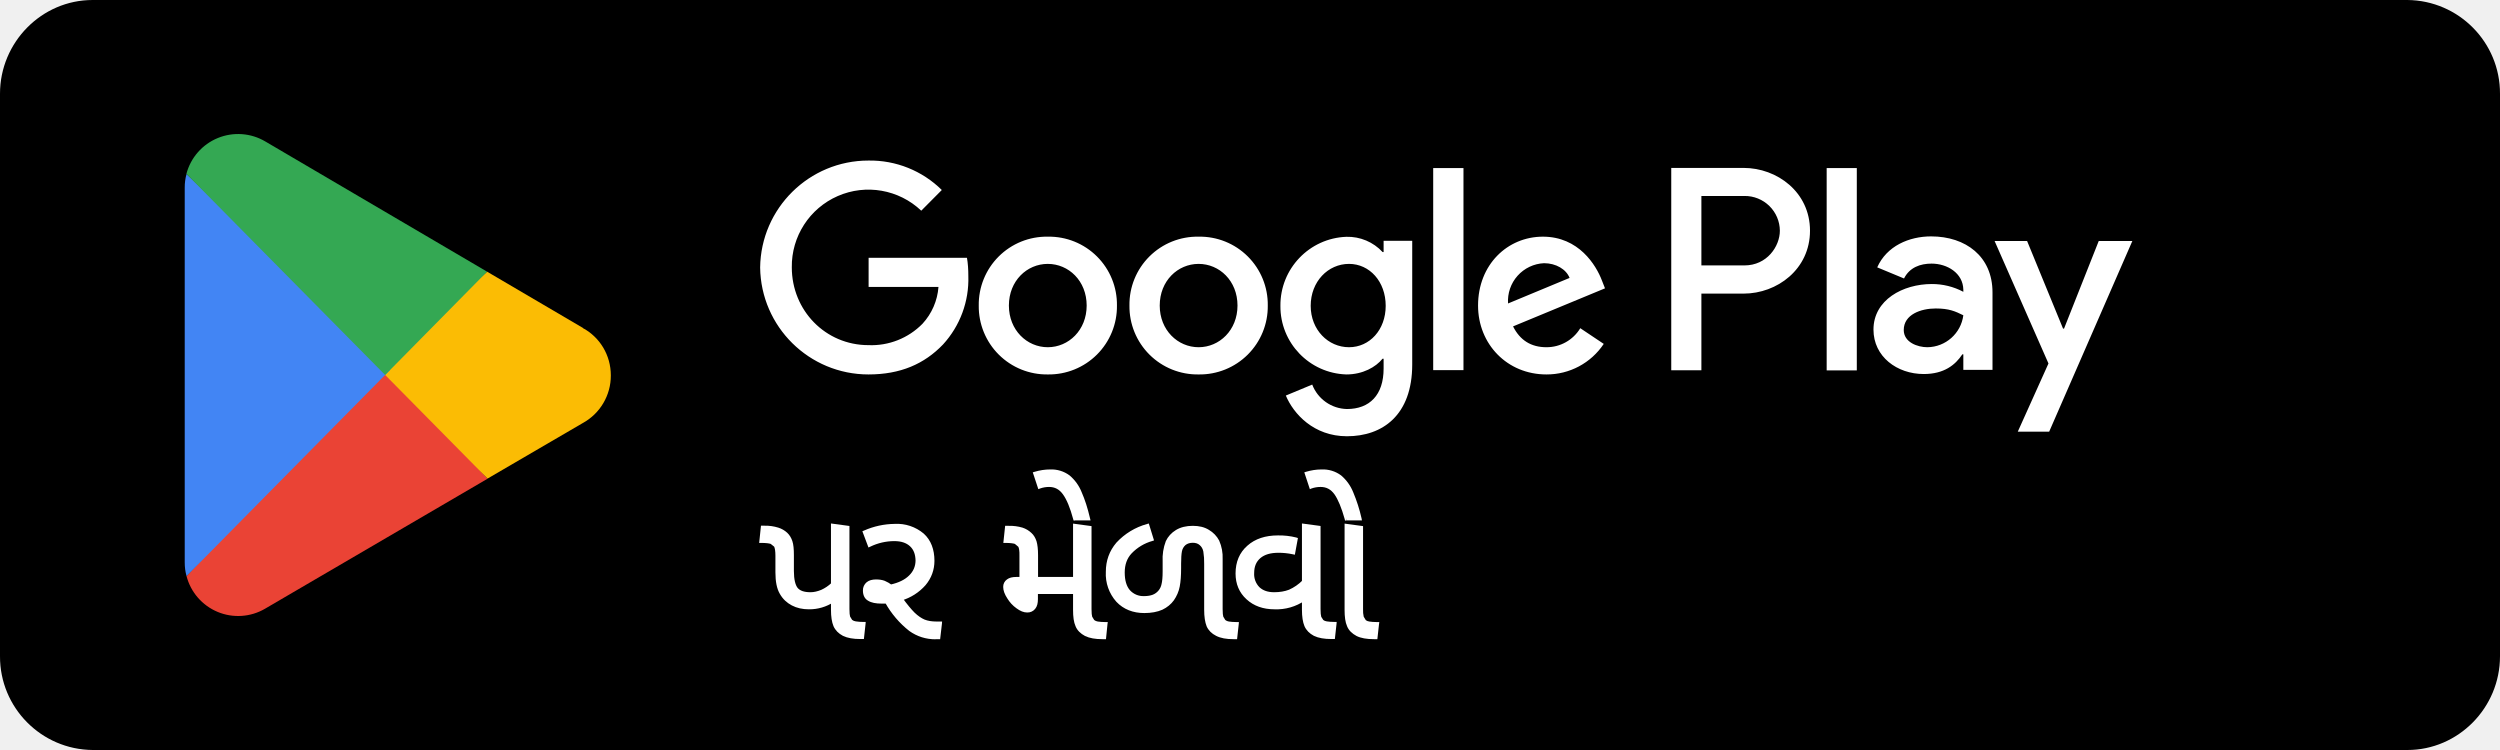
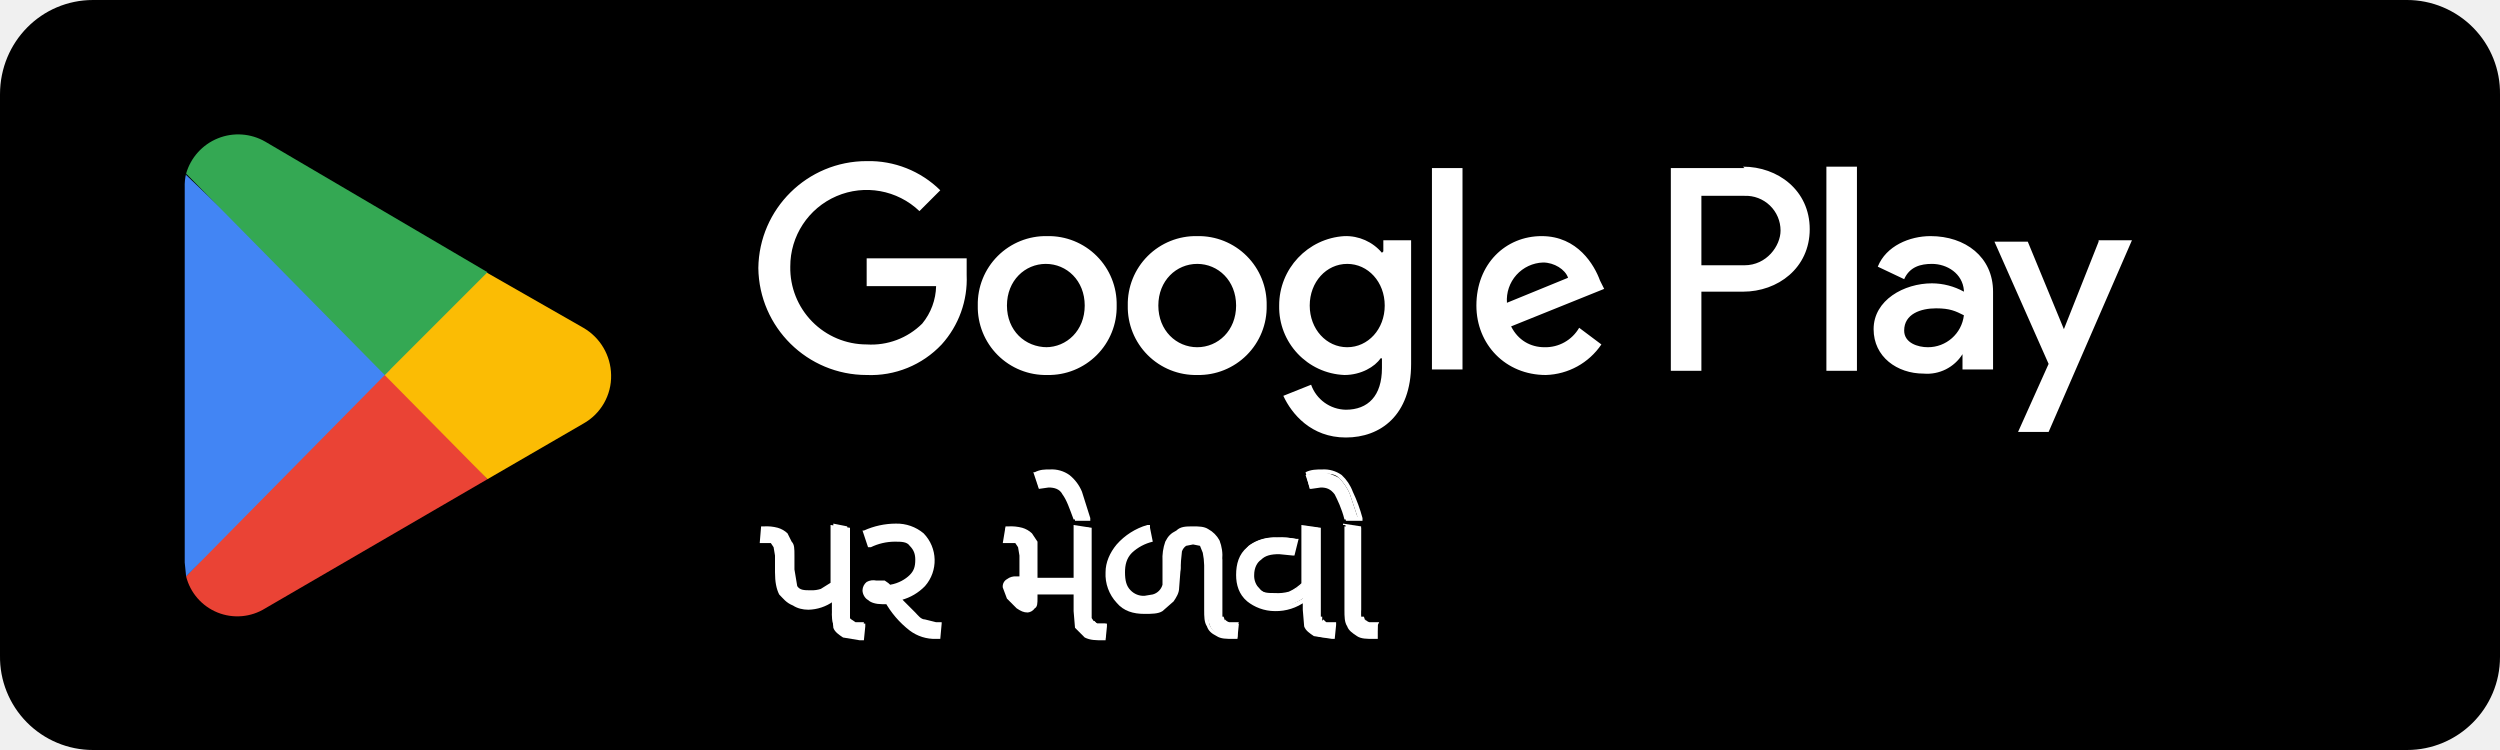
<svg xmlns="http://www.w3.org/2000/svg" width="180" height="54" fill="none">
-   <path d="M173.33 54H6.67A6.73 6.73 0 0 1 0 47.25V6.75C0 3.04 3 0 6.67 0h166.66A6.73 6.73 0 0 1 180 6.75v40.5c0 3.71-3 6.75-6.67 6.75Z" fill="#000" />
-   <path d="m27.63 26.22-14.2 15.26a3.84 3.84 0 0 0 5.65 2.35l.05-.03 15.97-9.33-7.48-8.25Z" fill="#EA4335" />
-   <path d="m41.98 23.63-.01-.02-6.9-4.05-7.77 7 7.8 7.9 6.86-4a3.89 3.89 0 0 0 2.02-3.43c0-1.47-.8-2.75-2-3.4Z" fill="#FBBC04" />
-   <path d="M13.43 12.52a3.7 3.7 0 0 0-.13 1v26.96c0 .35.04.68.13 1L28.1 26.62l-14.68-14.1Z" fill="#4285F4" />
-   <path d="m27.73 27 7.34-7.44-15.96-9.37a3.85 3.85 0 0 0-5.69 2.33L27.73 27Z" fill="#34A853" />
-   <path d="M131.52 26.67h2.17V12.1h-2.17v14.57Zm19.59-9.32-2.5 6.31h-.07l-2.59-6.31h-2.34l3.88 8.82-2.21 4.91h2.26l5.99-13.73h-2.42ZM138.77 25c-.7 0-1.7-.35-1.7-1.24 0-1.12 1.24-1.55 2.3-1.55.96 0 1.4.2 1.99.49a2.64 2.64 0 0 1-2.59 2.3Zm.27-7.98c-1.58 0-3.2.69-3.88 2.23l1.93.8c.4-.8 1.18-1.07 1.98-1.07 1.13 0 2.27.68 2.29 1.88v.15a4.8 4.8 0 0 0-2.27-.56c-2.08 0-4.2 1.14-4.2 3.28 0 1.95 1.7 3.2 3.62 3.2 1.46 0 2.27-.65 2.78-1.42h.07v1.12h2.1v-5.58c0-2.59-1.93-4.03-4.42-4.03Zm-13.44 2.09h-3.1v-5h3.1a2.52 2.52 0 0 1 2.55 2.5c0 1.13-.93 2.5-2.55 2.5Zm-.06-7.02h-5.21v14.57h2.17v-5.52h3.04c2.41 0 4.78-1.75 4.78-4.53 0-2.78-2.37-4.52-4.78-4.52ZM97.13 25c-1.5 0-2.76-1.25-2.76-2.98 0-1.75 1.25-3.02 2.76-3.02 1.48 0 2.64 1.27 2.64 3.02 0 1.73-1.16 2.98-2.64 2.98Zm2.5-6.85h-.08a3.43 3.43 0 0 0-2.61-1.1 4.93 4.93 0 0 0-4.75 4.97 4.9 4.9 0 0 0 4.75 4.94c1.18 0 2.12-.53 2.6-1.13h.08v.71c0 1.9-1.01 2.91-2.64 2.91a2.74 2.74 0 0 1-2.5-1.76l-1.9.79c.55 1.31 2 2.93 4.4 2.93 2.55 0 4.7-1.5 4.7-5.17v-8.9h-2.06v.81Zm3.56 8.5h2.18V12.1h-2.18v14.57Zm5.39-4.8a2.72 2.72 0 0 1 2.59-2.9c.86 0 1.6.44 1.84 1.06l-4.43 1.84Zm6.76-1.65c-.42-1.11-1.67-3.16-4.25-3.16-2.55 0-4.67 2.01-4.67 4.96 0 2.78 2.1 4.96 4.92 4.96a4.93 4.93 0 0 0 4.13-2.2l-1.69-1.13a2.83 2.83 0 0 1-2.44 1.37c-1.1 0-1.9-.5-2.4-1.5l6.62-2.74-.22-.56Zm-52.8-1.64v2.1h5.03a4.39 4.39 0 0 1-1.15 2.65 5.15 5.15 0 0 1-3.89 1.54c-3.1 0-5.52-2.5-5.52-5.6a5.52 5.52 0 0 1 9.32-4.08l1.48-1.49a7.34 7.34 0 0 0-5.28-2.12 7.8 7.8 0 0 0-7.8 7.7 7.8 7.8 0 0 0 7.8 7.7c2.3 0 4.02-.75 5.37-2.16a6.95 6.95 0 0 0 1.82-4.92c0-.49-.03-.94-.1-1.32h-7.09ZM75.44 25c-1.5 0-2.8-1.23-2.8-3 0-1.78 1.3-3 2.8-3 1.5 0 2.8 1.22 2.8 3 0 1.77-1.3 3-2.8 3Zm0-7.96A4.89 4.89 0 0 0 70.47 22a4.9 4.9 0 0 0 4.98 4.96A4.9 4.9 0 0 0 80.42 22a4.89 4.89 0 0 0-4.97-4.96ZM86.3 25c-1.5 0-2.8-1.23-2.8-3 0-1.78 1.3-3 2.8-3 1.5 0 2.8 1.22 2.8 3 0 1.77-1.3 3-2.8 3Zm0-7.96A4.89 4.89 0 0 0 81.32 22a4.9 4.9 0 0 0 4.98 4.96A4.9 4.9 0 0 0 91.28 22a4.89 4.89 0 0 0-4.98-4.96Zm-26.34 26.2c-.51.34-1.09.5-1.72.5a2.5 2.5 0 0 1-1.17-.26 2 2 0 0 1-.8-.77 3 3 0 0 1-.31-1.49v-1.2c0-.34-.04-.58-.1-.7a.55.55 0 0 0-.33-.28 2.49 2.49 0 0 0-.72-.07l.1-.97h.14c.38 0 .7.04.95.13.25.08.44.2.6.34.14.14.25.32.32.54.07.22.1.54.1.97v1.14c0 .63.1 1.07.31 1.3.2.24.54.36 1.03.36.27 0 .54-.06.82-.18.28-.12.54-.3.78-.52v-4.23l1.07.15v5.86c0 .28.02.48.06.6l.17.28c.08.07.19.11.33.14.14.03.34.04.6.04l-.11.97h-.14c-.5 0-.89-.08-1.19-.23-.3-.15-.5-.35-.62-.62a2.98 2.98 0 0 1-.17-1.13v-.67Z" fill="#fff" />
-   <path d="m59.96 43.24-.07-.11c-.5.32-1.04.48-1.65.48-.42 0-.8-.08-1.1-.25-.32-.16-.57-.4-.76-.72a2.86 2.86 0 0 1-.29-1.42v-1.2c0-.35-.03-.6-.12-.77a.69.69 0 0 0-.4-.33 2.57 2.57 0 0 0-.76-.08v.13l.13.01.1-.85c.39 0 .69.04.92.12.23.08.4.19.54.31.13.13.23.3.3.5l.12-.05-.13.04c.07.2.1.51.1.93v1.14c0 .65.1 1.1.34 1.39.24.28.62.4 1.13.4a2.54 2.54 0 0 0 1.69-.73l.05-.04V38l.8.1v5.75c0 .29.01.5.06.64v.02l.19.29v.02l.02.01c.1.09.24.14.4.17.15.03.36.04.61.04v-.13l-.13-.01-.1.84c-.49 0-.87-.07-1.14-.2a1.1 1.1 0 0 1-.55-.56c-.1-.24-.16-.6-.16-1.08v-.92l-.2.14.06.11h-.13v.67c0 .5.06.89.18 1.18.13.3.36.53.68.7.33.16.74.23 1.25.23h.26l.12-1.09.01-.14h-.15a3.6 3.6 0 0 1-.56-.04.55.55 0 0 1-.27-.11l-.1.1.12-.07-.17-.28-.11.07.12-.04c-.03-.1-.05-.28-.05-.56v-5.98l-1.33-.18v4.38h.13l-.09-.1c-.23.22-.48.38-.74.5-.27.11-.53.17-.77.17-.47 0-.76-.11-.93-.31-.16-.2-.27-.6-.27-1.22v-1.14c0-.44-.03-.77-.11-1.01s-.2-.44-.37-.6a1.68 1.68 0 0 0-.64-.37 3.1 3.1 0 0 0-1-.14h-.25l-.13 1.24h.15c.33 0 .56.03.68.07l.25.2c.05.1.09.32.09.65v1.2c0 .66.1 1.18.32 1.55.21.37.5.64.86.83.36.19.77.28 1.23.28a3.2 3.2 0 0 0 1.8-.53l-.08-.11Zm7.4 2.65c-.66 0-1.27-.2-1.82-.57a6.7 6.7 0 0 1-1.7-2l-.35.01c-.41 0-.72-.06-.92-.19-.2-.12-.3-.33-.3-.62 0-.2.07-.37.22-.49a.89.89 0 0 1 .58-.18c.22 0 .41.03.58.1.17.06.33.16.5.27.6-.13 1.06-.36 1.4-.68.33-.33.5-.72.5-1.17 0-.5-.15-.87-.44-1.14-.3-.27-.7-.4-1.22-.4a4.12 4.12 0 0 0-1.79.41l-.34-.92a5.47 5.47 0 0 1 2.16-.47c.85 0 1.52.23 2 .67.48.44.72 1.06.72 1.86 0 .63-.2 1.18-.6 1.66-.41.48-.97.84-1.68 1.07.34.49.64.85.9 1.1.26.25.51.42.76.52.25.1.55.16.9.16h.26l-.11 1h-.21Z" fill="#fff" />
-   <path d="M67.36 45.89v-.14c-.64 0-1.21-.17-1.74-.54a6.54 6.54 0 0 1-1.66-1.96l-.04-.07h-.08l-.35.02c-.4 0-.68-.07-.85-.17-.16-.1-.24-.25-.24-.5 0-.18.05-.3.17-.4.12-.1.28-.15.5-.15.2 0 .38.03.53.09.16.06.31.15.46.26l.05.04.06-.02a2.99 2.99 0 0 0 1.47-.72c.36-.34.54-.77.54-1.26 0-.52-.16-.94-.48-1.24-.32-.3-.77-.43-1.3-.43a4.19 4.19 0 0 0-1.86.42l.06.12.13-.04-.34-.92-.13.04.05.13a5.28 5.28 0 0 1 2.1-.46c.84 0 1.47.21 1.92.63.45.41.68.99.68 1.76 0 .6-.19 1.12-.58 1.58-.38.46-.92.8-1.61 1.03l-.17.05.1.15c.35.49.65.86.92 1.11.27.26.53.45.8.56.27.1.59.16.95.16h.11l-.08.73h-.1v.27h.34l.13-1.12.01-.15h-.41c-.34 0-.62-.05-.85-.14-.23-.1-.47-.26-.72-.5-.24-.24-.54-.6-.88-1.07l-.11.07.04.13a3.72 3.72 0 0 0 1.74-1.11c.42-.5.64-1.1.64-1.75 0-.82-.25-1.49-.77-1.96a2.99 2.99 0 0 0-2.1-.7 5.6 5.6 0 0 0-2.2.48l-.12.05.44 1.17.13-.06a3.97 3.97 0 0 1 1.73-.4c.5 0 .87.13 1.13.37.26.24.39.57.4 1.04-.01.42-.16.77-.47 1.07-.3.3-.75.52-1.34.65l.03.13.08-.1a2.44 2.44 0 0 0-.52-.3c-.18-.07-.4-.1-.63-.1-.26 0-.5.06-.67.2a.75.75 0 0 0-.27.6c0 .32.12.59.37.73.24.15.56.21.99.21h.36v-.14l-.12.07a6.8 6.8 0 0 0 1.74 2.04c.56.4 1.2.6 1.89.6v-.14Zm10.04-3.26h-2.8v.51c0 .26-.05.47-.17.61a.57.57 0 0 1-.47.22c-.2 0-.44-.09-.7-.28a2.47 2.47 0 0 1-.64-.7 1.44 1.44 0 0 1-.25-.73.5.5 0 0 1 .2-.44c.14-.1.35-.15.61-.15h.36v-1.65c0-.35-.04-.58-.1-.71a.55.55 0 0 0-.33-.27 2.48 2.48 0 0 0-.72-.08l.1-.97h.14c.38 0 .7.04.95.13.24.08.44.2.59.34.15.14.26.33.33.54.07.22.1.55.1.97v1.7h2.8v-3.82l1.06.15v5.86c0 .28.02.48.05.6l.18.28c.08.07.19.11.33.14.14.03.34.04.6.04l-.11.97h-.14c-.5 0-.9-.08-1.19-.23-.3-.15-.5-.35-.62-.62a2.98 2.98 0 0 1-.17-1.13v-1.28Z" fill="#fff" />
-   <path d="M77.4 42.63v-.13h-2.93v.64c0 .24-.05.41-.14.53-.1.12-.2.17-.37.17-.17 0-.37-.08-.62-.26-.24-.17-.44-.4-.6-.66a1.32 1.32 0 0 1-.24-.66c0-.16.05-.25.15-.33a.9.9 0 0 1 .53-.13h.5v-1.78a1.9 1.9 0 0 0-.13-.78.7.7 0 0 0-.4-.33 2.57 2.57 0 0 0-.76-.08v.13l.13.02.09-.85h.02c.37 0 .68.04.9.11a1.24 1.24 0 0 1 .85.81l.12-.05-.13.04c.07.2.1.51.1.93v1.83h3.06V38l.8.11v5.75c0 .29.01.5.06.64v.02l.18.29.01.02.02.01c.1.09.24.14.4.17.15.03.36.04.61.04v-.13l-.13-.01-.1.84c-.49 0-.87-.07-1.14-.2a1.1 1.1 0 0 1-.56-.56c-.1-.24-.15-.6-.15-1.08V42.5h-.14v.13h-.13v1.28c0 .5.05.89.18 1.18.12.3.36.53.68.7.33.16.74.23 1.25.23h.26l.11-1.09.02-.14h-.15c-.24 0-.44-.02-.57-.04a.55.55 0 0 1-.26-.11l-.1.1.12-.07-.17-.28-.12.07.13-.04c-.03-.1-.05-.28-.05-.56v-5.98l-1.33-.18v3.84h-2.52v-1.57c0-.43-.04-.76-.11-1-.08-.24-.2-.45-.37-.6a1.7 1.7 0 0 0-.64-.38 3.2 3.2 0 0 0-1-.13h-.25l-.13 1.23h.15c.33 0 .56.03.68.07l.25.21c.05.09.09.31.08.65v1.52h-.22c-.28 0-.51.05-.68.18a.64.64 0 0 0-.27.54c0 .25.1.52.28.8.18.3.4.54.68.74.27.2.52.3.77.3a.7.7 0 0 0 .57-.26c.15-.18.2-.42.2-.7v-.37h2.66v-.14Zm0-5.29a5.88 5.88 0 0 0-.76-1.83 1.3 1.3 0 0 0-1.11-.59c-.24 0-.47.05-.69.13l-.31-.95c.35-.11.71-.16 1.07-.16.55 0 1 .13 1.33.39.33.26.6.65.83 1.16.22.51.42 1.13.59 1.85h-.95Z" fill="#fff" />
-   <path d="m77.4 37.34.13-.03a6 6 0 0 0-.78-1.88c-.3-.42-.72-.64-1.22-.64-.26 0-.5.05-.74.13l.05.13.13-.04-.32-.95-.12.04.04.13c.34-.1.68-.16 1.03-.16.53 0 .94.12 1.24.36.31.25.58.62.8 1.12.22.5.41 1.1.58 1.82l.13-.03v-.13h-.95v.26h1.12l-.04-.16c-.17-.73-.37-1.35-.6-1.87a3.05 3.05 0 0 0-.87-1.21 2.2 2.2 0 0 0-1.4-.43c-.38 0-.75.06-1.12.17l-.13.04.4 1.21.13-.05c.2-.07.41-.11.64-.11.42 0 .74.17 1 .53.27.37.52.97.74 1.79l.03.1h.1v-.14Zm9.43 3.26c0-.39-.02-.69-.06-.91a.91.91 0 0 0-.3-.55.88.88 0 0 0-.6-.2.89.89 0 0 0-.6.2.93.93 0 0 0-.3.52c-.04.22-.06.53-.06.93v.3c0 .53-.04.96-.1 1.32-.07.35-.2.66-.4.93-.19.27-.45.48-.78.64-.34.15-.75.23-1.24.23a2.5 2.5 0 0 1-1.91-.77 2.87 2.87 0 0 1-.73-2.07c0-.77.24-1.44.72-2.01.48-.57 1.2-1 2.15-1.3l.3.97a3.5 3.5 0 0 0-1.54.92c-.36.39-.54.88-.54 1.47 0 .6.14 1.04.41 1.36.27.31.65.47 1.13.47.27 0 .5-.04.67-.11a1.17 1.17 0 0 0 .7-.85c.06-.21.09-.53.09-.95v-.7c0-.63.07-1.1.22-1.41.14-.31.37-.56.68-.75.3-.19.68-.28 1.14-.28.43 0 .8.09 1.1.27.3.17.53.41.68.71.16.3.24.73.24 1.28v3.6c0 .28.02.48.06.6l.17.28c.08.07.19.11.33.14.14.03.34.04.6.04l-.11.97h-.14c-.5 0-.89-.08-1.19-.23-.3-.15-.5-.35-.62-.62a2.99 2.99 0 0 1-.17-1.13V40.6Z" fill="#fff" />
-   <path d="M86.83 40.6h.14c0-.4-.03-.7-.07-.94a1.05 1.05 0 0 0-.35-.62 1.02 1.02 0 0 0-.67-.23c-.27 0-.5.07-.69.23-.18.16-.3.36-.35.6a5.6 5.6 0 0 0-.07.95v.3c0 .52-.03.95-.1 1.3a1.92 1.92 0 0 1-1.1 1.47c-.31.14-.7.21-1.18.21-.76 0-1.35-.24-1.81-.72a2.75 2.75 0 0 1-.7-1.98c0-.74.23-1.38.7-1.92a4.44 4.44 0 0 1 2.08-1.27l-.04-.13-.13.04.31.98.13-.04-.04-.13c-.7.22-1.24.54-1.61.96-.38.41-.57.94-.57 1.56 0 .61.14 1.1.44 1.45.3.34.72.52 1.23.51.28 0 .52-.04.73-.12a1.3 1.3 0 0 0 .78-.94c.06-.23.08-.55.08-.98v-.7c0-.62.08-1.08.2-1.36.14-.28.35-.5.64-.69a2 2 0 0 1 1.07-.26c.41 0 .75.09 1.03.25.28.17.49.39.64.67.14.27.22.67.22 1.2v3.61c0 .29.01.5.06.64v.02l.19.29v.02l.02.01c.1.09.24.14.4.17.15.03.36.04.61.04v-.13l-.13-.01-.09.84h-.02c-.48 0-.86-.07-1.13-.2a1.1 1.1 0 0 1-.55-.56c-.1-.24-.16-.6-.16-1.08V40.6h-.27v3.3c0 .5.06.9.18 1.2.13.29.36.52.68.68.33.17.74.24 1.25.24h.26l.12-1.09.01-.14h-.15c-.24 0-.44-.02-.57-.04a.55.55 0 0 1-.26-.11l-.1.1.12-.07-.17-.28-.11.07.12-.04c-.03-.1-.05-.28-.05-.56v-3.6a3 3 0 0 0-.25-1.34 1.93 1.93 0 0 0-.74-.77c-.32-.2-.71-.29-1.16-.29-.47 0-.88.1-1.21.3-.33.2-.58.48-.73.8a3.6 3.6 0 0 0-.23 1.48v.7c0 .42-.03.73-.08.92a1.03 1.03 0 0 1-.63.76c-.16.06-.36.1-.62.1a1.3 1.3 0 0 1-1.03-.43c-.24-.28-.37-.7-.37-1.27 0-.56.16-1.02.5-1.38a3.3 3.3 0 0 1 1.49-.89l.12-.04-.34-1.1-.04-.12-.13.04a4.7 4.7 0 0 0-2.2 1.34c-.51.6-.76 1.3-.76 2.1a3 3 0 0 0 .76 2.16c.51.54 1.2.81 2.01.81.5 0 .94-.08 1.3-.24.34-.16.63-.4.83-.68.2-.29.35-.62.42-.99.07-.36.1-.8.1-1.33v-.31c0-.4.02-.7.06-.9l-.13-.03.13.03a.8.8 0 0 1 .26-.45c.13-.1.3-.16.52-.16.2 0 .37.05.5.17.13.11.22.26.26.46a5 5 0 0 1 .06.89h.13Zm7.05 2.54a3.49 3.49 0 0 1-2.12.6c-.78 0-1.42-.22-1.92-.68a2.29 2.29 0 0 1-.75-1.77c0-.8.27-1.42.8-1.9a3.1 3.1 0 0 1 2.12-.7 5.81 5.81 0 0 1 1.29.15l-.18.95a5.41 5.41 0 0 0-1.07-.12c-.6 0-1.06.14-1.39.42-.33.28-.5.68-.5 1.18 0 .48.15.85.43 1.11.28.27.67.4 1.15.4.42 0 .79-.06 1.11-.19a3.3 3.3 0 0 0 1.03-.7v-4.04l1.06.15v5.86c0 .28.02.48.06.6l.17.28c.08.07.19.11.33.14.15.03.35.04.6.04l-.1.97h-.14c-.5 0-.9-.08-1.2-.23-.3-.15-.5-.35-.61-.62a2.98 2.98 0 0 1-.17-1.13v-.77Z" fill="#fff" />
-   <path d="m93.88 43.14-.08-.12a3.35 3.35 0 0 1-2.04.6 2.6 2.6 0 0 1-1.83-.66c-.47-.43-.7-.97-.7-1.67 0-.76.25-1.35.75-1.8.5-.43 1.18-.66 2.03-.66a5.69 5.69 0 0 1 1.25.14l.04-.13-.13-.02-.18.94.13.03.03-.13a5.6 5.6 0 0 0-1.1-.12c-.61 0-1.12.14-1.48.45-.36.3-.54.75-.54 1.28 0 .5.15.92.47 1.21.3.3.73.44 1.24.44.43 0 .82-.07 1.16-.2.35-.14.7-.38 1.07-.72l.04-.04V38l.8.1v5.75c0 .29.02.5.06.64v.02l.19.29v.02l.02.01c.1.09.24.14.4.17.16.03.36.04.62.04v-.13l-.14-.01-.09.84h-.01c-.49 0-.86-.07-1.14-.2a1.1 1.1 0 0 1-.55-.56c-.1-.24-.16-.6-.16-1.08v-1.02l-.2.13.07.12h-.14v.77c0 .5.06.89.18 1.18.13.3.36.53.68.7.33.16.75.23 1.26.23h.25l.12-1.09.01-.14h-.14c-.25 0-.44-.02-.57-.04a.55.55 0 0 1-.27-.11l-.09.1.12-.07-.18-.28-.11.07.13-.04c-.03-.1-.05-.28-.05-.56v-5.98l-1.34-.18v4.2h.14l-.1-.1a3.2 3.2 0 0 1-.97.67c-.31.12-.67.18-1.07.18-.46 0-.8-.12-1.06-.36a1.33 1.33 0 0 1-.38-1.02c0-.48.15-.82.45-1.08.3-.25.72-.38 1.3-.38.32 0 .67.03 1.04.11l.14.03.22-1.2-.12-.04a5.01 5.01 0 0 0-1.32-.15c-.9 0-1.64.24-2.2.74-.57.5-.85 1.17-.85 2 0 .75.26 1.38.79 1.86.52.48 1.2.72 2.01.72a3.6 3.6 0 0 0 2.19-.63l-.07-.11Zm3.06-5.29L98 38v5.86c0 .28.02.48.05.6l.17.28c.08.07.2.11.34.14.14.03.34.04.59.04l-.1.97h-.14c-.5 0-.9-.08-1.2-.23-.3-.15-.5-.35-.61-.62a2.98 2.98 0 0 1-.17-1.13v-6.06Zm0-.5a5.95 5.95 0 0 0-.75-1.84 1.3 1.3 0 0 0-1.11-.59c-.25 0-.48.05-.7.13l-.3-.95c.35-.11.7-.16 1.07-.16.55 0 1 .13 1.32.39.33.26.61.65.84 1.16.22.51.42 1.13.59 1.85h-.95Z" fill="#fff" />
-   <path d="m96.94 37.85-.02.14.95.12v5.75c0 .29.02.5.07.64v.02l.18.29.01.02.02.01c.1.09.23.14.4.17.15.03.35.04.6.04v-.13l-.12-.01-.1.84h-.01c-.48 0-.86-.07-1.13-.2a1.1 1.1 0 0 1-.56-.56c-.1-.24-.16-.6-.16-1.08v-6.06h-.26v6.06c0 .5.05.89.18 1.18.12.3.36.53.68.7.32.16.74.23 1.25.23h.25l.12-1.09.02-.14h-.15c-.25 0-.44-.02-.57-.04a.55.55 0 0 1-.27-.11l-.09.1.12-.07-.17-.28-.12.07.13-.04a2.1 2.1 0 0 1-.05-.56v-5.98l-1.33-.18v.15h.13Zm0-.5.13-.04a6.05 6.05 0 0 0-.77-1.88c-.3-.42-.72-.64-1.22-.64-.26 0-.5.05-.74.13l.05.13.12-.04-.3-.95-.14.04.04.13c.35-.1.7-.16 1.04-.16.53 0 .94.12 1.24.36.31.25.58.62.8 1.12.21.5.4 1.1.58 1.82l.13-.03v-.13h-.95v.26h1.11l-.03-.16a11.1 11.1 0 0 0-.6-1.87 3.1 3.1 0 0 0-.87-1.21 2.2 2.2 0 0 0-1.41-.43c-.38 0-.75.06-1.12.17l-.12.04.4 1.21.12-.05c.2-.07.42-.11.65-.11.42 0 .74.17 1 .53.26.37.51.97.74 1.79l.02.1h.1v-.14Z" fill="#fff" />
+   <path d="M173.3 54H6.7A6.7 6.7 0 0 1 0 47.2V6.8C0 3 3 0 6.7 0h166.6a6.7 6.7 0 0 1 6.7 6.8v40.5c0 3.7-3 6.7-6.7 6.7Z" fill="#000" />
+   <path d="M27.6 26.2 13.4 41.5a3.8 3.8 0 0 0 5.7 2.3l16-9.3-7.5-8.3Z" fill="#EA4335" />
+   <path d="m42 23.6-7-4-7.7 7 7.8 7.9 6.9-4a3.9 3.9 0 0 0 2-3.5 4 4 0 0 0-2-3.4Z" fill="#FBBC04" />
+   <path d="M13.4 12.5a3.7 3.7 0 0 0-.1 1v27l.1 1 14.7-14.9-14.7-14Z" fill="#4285F4" />
+   <path d="m27.7 27 7.4-7.4-16-9.4a3.9 3.9 0 0 0-5.7 2.3L27.7 27Z" fill="#34A853" />
+   <path d="M131.5 26.7h2.2V12h-2.2v14.6Zm19.6-9.3-2.5 6.3-2.6-6.3h-2.4l3.9 8.8-2.2 4.9h2.2l6-13.8h-2.4ZM138.8 25c-.7 0-1.7-.3-1.7-1.2 0-1.2 1.2-1.6 2.3-1.6 1 0 1.4.2 2 .5a2.6 2.6 0 0 1-2.6 2.3Zm.2-8c-1.5 0-3.2.7-3.8 2.2l1.9.9c.4-.9 1.2-1.1 2-1.1 1.1 0 2.2.7 2.3 1.9v.1a4.8 4.8 0 0 0-2.3-.6c-2 0-4.2 1.2-4.2 3.3 0 2 1.7 3.2 3.6 3.2a3 3 0 0 0 2.8-1.4v1.1h2.2V21c0-2.5-2-4-4.5-4Zm-13.4 2.1h-3.1v-5h3.1a2.5 2.5 0 0 1 2.6 2.5c0 1.1-1 2.5-2.6 2.5Zm0-7h-5.3v14.6h2.2V21h3c2.5 0 4.8-1.7 4.8-4.5S128 12 125.5 12ZM97 25c-1.5 0-2.7-1.3-2.7-3s1.2-3 2.7-3c1.5 0 2.7 1.3 2.7 3s-1.2 3-2.7 3Zm2.5-6.8a3.4 3.4 0 0 0-2.7-1.2 5 5 0 0 0-4.7 5 4.9 4.9 0 0 0 4.7 5c1.2 0 2.2-.6 2.6-1.2h.1v.7c0 2-1 3-2.6 3a2.7 2.7 0 0 1-2.5-1.8l-2 .8c.6 1.3 2 3 4.5 3s4.7-1.6 4.7-5.3v-8.9h-2v.8Zm3.6 8.4h2.2V12.1h-2.2v14.6Zm5.4-4.8a2.7 2.7 0 0 1 2.6-2.9c.8 0 1.6.5 1.8 1.1l-4.4 1.8Zm6.7-1.6c-.4-1.1-1.6-3.2-4.2-3.2s-4.7 2-4.7 5c0 2.8 2.1 5 5 5a5 5 0 0 0 4-2.2l-1.6-1.2a2.8 2.8 0 0 1-2.5 1.4c-1 0-1.9-.5-2.4-1.5l6.7-2.7-.3-.6Zm-52.8-1.6v2h5a4.4 4.4 0 0 1-1 2.7 5.2 5.2 0 0 1-4 1.5 5.5 5.5 0 0 1-5.5-5.6 5.5 5.5 0 0 1 9.3-4l1.5-1.5a7.3 7.3 0 0 0-5.3-2.1 7.8 7.8 0 0 0-7.8 7.7 7.8 7.8 0 0 0 7.8 7.7 7 7 0 0 0 5.4-2.2 7 7 0 0 0 1.8-5v-1.2h-7.2Zm13 6.4c-1.6 0-2.9-1.2-2.9-3s1.3-3 2.8-3c1.5 0 2.8 1.2 2.8 3s-1.3 3-2.8 3Zm0-8a4.9 4.9 0 0 0-5 5 4.9 4.9 0 0 0 5 5 4.9 4.9 0 0 0 5-5 4.9 4.9 0 0 0-5-5Zm10.8 8c-1.5 0-2.8-1.2-2.8-3s1.3-3 2.8-3c1.5 0 2.8 1.2 2.8 3s-1.3 3-2.8 3Zm0-8a4.9 4.9 0 0 0-5 5 4.9 4.9 0 0 0 5 5 4.9 4.9 0 0 0 5-5 4.9 4.9 0 0 0-5-5ZM60 43.2a3 3 0 0 1-1.8.5 2.5 2.5 0 0 1-1.1-.2 2 2 0 0 1-.8-.8 3 3 0 0 1-.3-1.5V40l-.1-.7a.6.6 0 0 0-.4-.3 2.5 2.5 0 0 0-.7 0l.1-1h.1l1 .1.6.4c.1.1.3.3.3.5l.1 1v1c0 .6.1 1 .3 1.3.2.3.6.4 1 .4.3 0 .6 0 .9-.2l.8-.5v-4.3l1 .2v6.5l.3.2.3.2h.6l-.1 1h-.2c-.5 0-.8 0-1.1-.2L60 45a3 3 0 0 1-.1-1v-.8Z" fill="#fff" />
+   <path d="M60 43.2h-.1a3 3 0 0 1-1.7.4c-.4 0-.8 0-1-.2-.4-.2-.6-.4-.8-.8a2.9 2.9 0 0 1-.3-1.4V40l-.1-.8a.7.7 0 0 0-.4-.3 2.6 2.6 0 0 0-.8 0h.1l.1-.8 1 .1.5.4.3.5h.1-.1v2c0 .7.2 1.1.4 1.4.3.3.7.4 1.2.4a2.5 2.5 0 0 0 1.7-.7V38l.8.1v6.4l.3.3.4.2h.6l-.1-.1-.1.8c-.5 0-1 0-1.2-.2a1.1 1.1 0 0 1-.5-.5 3 3 0 0 1-.2-1.1v-1l-.2.2v.9l.1 1.2c.1.3.4.5.7.7l1.2.2h.3l.1-1v-.2h-.1a3.6 3.6 0 0 1-.6 0 .6.6 0 0 1-.3-.2v.1l-.1-.3h-.1.1V38l-1.4-.2V42h.2l-.1-.1-.8.5a2 2 0 0 1-.7.1c-.5 0-.8 0-1-.3l-.2-1.2v-1c0-.5 0-.8-.2-1l-.3-.6a1.7 1.7 0 0 0-.7-.4 3.1 3.1 0 0 0-1-.1h-.2l-.1 1.2h.8l.2.3.1.6v1.2c0 .7.1 1.2.3 1.6.3.3.5.6 1 .8.3.2.7.3 1.1.3a3.2 3.2 0 0 0 1.8-.6Zm7.4 2.7c-.7 0-1.3-.2-1.9-.6a6.7 6.7 0 0 1-1.7-2h-.3c-.4 0-.7 0-1-.2l-.2-.6c0-.2 0-.3.2-.5a.9.9 0 0 1 .6-.1h.5l.5.3c.7-.1 1.1-.3 1.5-.7.3-.3.5-.7.5-1.1 0-.5-.2-.9-.5-1.2-.3-.2-.7-.4-1.2-.4a4.1 4.1 0 0 0-1.8.4l-.3-.9a5.5 5.5 0 0 1 2.1-.4 3 3 0 0 1 2 .6c.5.5.7 1 .7 1.9 0 .6-.2 1.2-.6 1.6-.4.5-1 .9-1.6 1.1.3.5.6.9.9 1.1.2.3.5.4.7.5l1 .2h.2l-.1 1h-.2Z" fill="#fff" />
+   <path d="M67.4 45.9v-.1a3 3 0 0 1-1.8-.6 6.5 6.5 0 0 1-1.6-2h-.5c-.4 0-.7 0-.9-.2-.1 0-.2-.2-.2-.5 0-.1 0-.3.2-.4l.5-.1h.5l.5.3a3 3 0 0 0 1.5-.7c.4-.3.6-.7.6-1.2s-.2-1-.5-1.3c-.3-.3-.8-.4-1.3-.4a4.2 4.2 0 0 0-1.9.4l.1.1h.1l-.3-1-.1.1v.2a5.3 5.3 0 0 1 2.1-.5c.8 0 1.5.2 2 .6.4.4.6 1 .6 1.8 0 .6-.2 1.1-.6 1.6-.3.4-.9.8-1.6 1h-.1v.2l1 1.1c.2.3.5.5.8.6l1 .1v.7h-.1v.3h.3l.1-1.1v-.1h-.4l-.8-.2c-.3 0-.5-.3-.7-.5l-1-1v.1a3.7 3.7 0 0 0 1.7-1 2.8 2.8 0 0 0-.1-3.8 3 3 0 0 0-2-.7 5.6 5.6 0 0 0-2.3.5h-.1l.4 1.2h.2a4 4 0 0 1 1.7-.4c.5 0 .9 0 1.1.3.3.3.4.6.4 1 0 .5-.1.8-.4 1.1-.3.3-.8.6-1.4.7v.1h.1a2.4 2.4 0 0 0-.5-.4h-.6a1 1 0 0 0-.7.1.8.8 0 0 0-.3.6c0 .3.2.6.4.7.2.2.6.3 1 .3h.4v-.2h-.2a6.8 6.8 0 0 0 1.8 2.1 3 3 0 0 0 1.9.6Zm10-3.3h-2.8v.5c0 .3 0 .5-.2.6a.6.6 0 0 1-.4.3 1 1 0 0 1-.7-.3 2.5 2.5 0 0 1-.7-.7 1.4 1.4 0 0 1-.2-.7.5.5 0 0 1 .2-.5l.6-.1h.3v-2.4a.6.6 0 0 0-.4-.3 2.5 2.5 0 0 0-.7 0v-1h.2l1 .1.6.4.3.5.1 1v1.7h2.8v-3.8l1 .1v5.9l.1.6.2.2.3.2h.6v1h-.2c-.5 0-1 0-1.2-.2-.3-.2-.5-.4-.6-.7a3 3 0 0 1-.2-1v-1.4Z" fill="#fff" />
+   <path d="M77.4 42.6v-.1h-3v1.2l-.4.1c-.2 0-.4 0-.7-.2l-.6-.7a1.3 1.3 0 0 1-.2-.6l.1-.4a.9.9 0 0 1 .6-.1h.5V40a1.9 1.9 0 0 0-.1-.8.7.7 0 0 0-.4-.3 2.6 2.6 0 0 0-.8 0h.1l.1-.8 1 .1a1.2 1.2 0 0 1 .8.9l.1-.1h-.1v2.8h3.1V38l.8.1v6.4l.3.3.4.2h.6-.1l-.1.8-1.2-.2a1.1 1.1 0 0 1-.5-.6 3 3 0 0 1-.2-1v-1.5h-.1v.1h-.1V44l.1 1.2.7.7c.4.2.8.2 1.3.2h.2l.1-1v-.2H79a.6.6 0 0 1-.2-.2l-.1.1h.1l-.2-.3V38l-1.3-.2v3.8h-2.6V39l-.4-.6a1.7 1.7 0 0 0-.7-.4 3.2 3.2 0 0 0-1-.1h-.2l-.2 1.2h.9l.2.3.1.6v1.5h-.2a1 1 0 0 0-.7.2.6.6 0 0 0-.3.6l.3.8.7.7c.3.2.5.3.8.3a.7.7 0 0 0 .5-.3c.2-.1.2-.4.2-.7v-.3h2.7v-.2Zm0-5.3a5.9 5.9 0 0 0-.8-1.8 1.3 1.3 0 0 0-1-.6 2 2 0 0 0-.8.2l-.3-1 1.1-.2c.6 0 1 .2 1.3.4.4.3.6.7.9 1.2l.5 1.8h-.9Z" fill="#fff" />
+   <path d="M77.4 37.3h.1a6 6 0 0 0-.7-1.9c-.3-.4-.8-.6-1.3-.6l-.7.1v.2h.2l-.4-1v.1l1-.1c.5 0 1 0 1.2.3.4.3.6.7.8 1.2.3.5.5 1 .6 1.8h.1v-.2h-.9v.3h1.1v-.2l-.6-1.9a3 3 0 0 0-.9-1.2 2.2 2.2 0 0 0-1.4-.4c-.4 0-.7 0-1.1.2h-.1l.4 1.2.7-.1c.4 0 .8.1 1 .5.3.4.5 1 .8 1.8h.1Zm9.4 3.3v-1a1 1 0 0 0-.3-.5.9.9 0 0 0-.6-.2.9.9 0 0 0-.6.2 1 1 0 0 0-.3.6v1.2l-.2 1.3c0 .4-.2.7-.4 1a2 2 0 0 1-.8.6 3 3 0 0 1-1.2.2 2.5 2.5 0 0 1-2-.8 2.9 2.9 0 0 1-.6-2c0-.8.2-1.5.7-2 .5-.6 1.2-1 2.1-1.3l.3 1a3.5 3.5 0 0 0-1.5.9 2 2 0 0 0-.6 1.4c0 .6.2 1 .5 1.4.2.3.6.5 1 .5s.6 0 .8-.2a1.2 1.2 0 0 0 .7-.8v-1.7c0-.6.1-1 .3-1.4.1-.3.3-.5.6-.7A2 2 0 0 1 86 38c.4 0 .8 0 1 .3.4.1.6.4.8.7l.2 1.3v4.2l.2.2.4.2h.6l-.1 1h-.2c-.5 0-.9 0-1.2-.2-.3-.2-.5-.4-.6-.7a3 3 0 0 1-.2-1v-3.4Z" fill="#fff" />
+   <path d="M86.8 40.6h.2l-.1-1a1 1 0 0 0-.3-.6 1 1 0 0 0-.7-.2 1 1 0 0 0-.7.2 1 1 0 0 0-.4.6 5.6 5.6 0 0 0 0 1v.3l-.1 1.3a2 2 0 0 1-1.1 1.5l-1.2.2c-.8 0-1.4-.3-1.8-.7a2.8 2.8 0 0 1-.7-2c0-.8.2-1.4.7-2a4.4 4.4 0 0 1 2-1.2v-.1h-.1l.3 1h.1v-.2a3 3 0 0 0-1.6 1c-.4.4-.6.9-.6 1.5s.2 1.1.5 1.5c.3.3.7.5 1.2.5l.7-.1a1.3 1.3 0 0 0 .8-1v-1.7c0-.6.2-1 .3-1.3.1-.3.3-.5.6-.7a2 2 0 0 1 1-.3c.5 0 .8.1 1.1.3l.7.7.2 1.2v4.2l.2.3.4.2h.7-.2v.8l-1.2-.2a1.1 1.1 0 0 1-.6-.6 3 3 0 0 1-.1-1v-3.4h-.3v3.3c0 .5 0 .9.2 1.2.1.3.3.5.7.7.3.2.7.2 1.2.2h.3v-1l.1-.2h-.7a.6.6 0 0 1-.3-.2v.1l-.1-.3H88v-4.1a3 3 0 0 0-.2-1.4 2 2 0 0 0-.8-.8c-.3-.2-.7-.2-1.1-.2-.5 0-.9 0-1.2.3-.4.2-.6.4-.8.8a3.6 3.6 0 0 0-.2 1.4v1.7a1 1 0 0 1-.7.7l-.6.1a1.3 1.3 0 0 1-1-.4c-.3-.3-.4-.7-.4-1.3 0-.5.1-1 .5-1.4A3.3 3.3 0 0 1 83 39l-.2-1v-.2h-.2a4.7 4.7 0 0 0-2.2 1.4c-.5.6-.8 1.3-.8 2a3 3 0 0 0 .8 2.2c.5.6 1.2.8 2 .8.5 0 1 0 1.3-.2l.8-.7c.2-.3.4-.6.4-1L85 41v-.3l.1-1H85h.1a.8.8 0 0 1 .3-.4l.5-.1.5.1.2.5a5 5 0 0 1 .1.9h.1Zm7 2.5a3.5 3.5 0 0 1-2 .6c-.8 0-1.5-.2-2-.6a2.3 2.3 0 0 1-.7-1.8c0-.8.3-1.4.8-2a3.1 3.1 0 0 1 2.1-.6 5.8 5.8 0 0 1 1.3.1l-.2 1a5.4 5.4 0 0 0-1-.1 2 2 0 0 0-1.4.4c-.4.3-.5.7-.5 1.2s.1.8.4 1c.3.4.7.5 1.1.5.5 0 .8 0 1.2-.2a3.3 3.3 0 0 0 1-.7v-4l1 .1v5.9l.1.6.2.2.3.2h.6l-.1 1h-.1c-.5 0-1 0-1.2-.2-.3-.2-.5-.4-.6-.7a3 3 0 0 1-.2-1v-1Z" fill="#fff" />
+   <path d="M93.9 43.1h-.1a3.4 3.4 0 0 1-2 .5 2.6 2.6 0 0 1-1.9-.6c-.4-.5-.7-1-.7-1.7 0-.8.3-1.4.8-1.8a3 3 0 0 1 2-.7 5.7 5.7 0 0 1 1.3.2v-.2h-.1l-.2 1h.1v-.1a5.6 5.6 0 0 0-1-.2c-.7 0-1.2.2-1.5.5-.4.3-.6.7-.6 1.3 0 .5.2.9.5 1.2.3.3.7.4 1.2.4s.9 0 1.2-.2l1-.7h.1v-4l.8.1v6.4l.3.3.4.2h.6l-.1-.1-.1.8c-.5 0-.9 0-1.2-.2a1.1 1.1 0 0 1-.5-.5 3 3 0 0 1-.2-1.1v-1l-.2.1v.9l.1 1.2c.1.3.4.5.7.7l1.3.2h.2l.1-1v-.2h-.7a.6.6 0 0 1-.2-.2l-.1.1v-.3H95h.1V38l-1.4-.2V42h.2l-.1-.1a3.2 3.2 0 0 1-1 .7 3 3 0 0 1-1 .1c-.5 0-.9 0-1.1-.3a1.3 1.3 0 0 1-.4-1c0-.5.2-.9.5-1.1.3-.3.7-.4 1.3-.4l1 .1h.1l.3-1.2h-.2a5 5 0 0 0-1.3-.1c-.9 0-1.6.2-2.2.7-.6.5-.8 1.2-.8 2 0 .7.2 1.4.8 1.9.5.4 1.2.7 2 .7a3.6 3.6 0 0 0 2.2-.7h-.1Zm3-5.3 1.1.2v6.5l.2.2.4.2h.6l-.1 1h-.2c-.5 0-.9 0-1.2-.2-.3-.2-.5-.4-.6-.7a3 3 0 0 1-.2-1v-6.1Zm0-.4a6 6 0 0 0-.7-1.9A1.3 1.3 0 0 0 95 35a2 2 0 0 0-.7.1l-.3-.9 1-.2c.6 0 1 .2 1.4.4.3.3.6.7.8 1.2l.6 1.8h-1Z" fill="#fff" />
+   <path d="m97 37.9.9.2v6.4l.2.3.5.2h.6-.2v.8l-1.2-.2a1.1 1.1 0 0 1-.6-.6 3 3 0 0 1-.1-1v-6.1h-.3v6c0 .5 0 .9.2 1.2.1.3.4.5.7.7.3.2.7.2 1.2.2h.3v-1l.1-.2h-.7a.6.6 0 0 1-.3-.2v.1l-.1-.3H98a2.1 2.1 0 0 1 0-.5v-6l-1.3-.2v.1h.1Zm0-.5a6 6 0 0 0-.7-2c-.3-.4-.7-.6-1.2-.6l-.8.1v.2h.2l-.3-1h-.1v.1l1-.1c.6 0 1 0 1.3.3.3.3.6.7.8 1.2l.6 1.8h.1v-.2h-1v.3h1.2v-.2a11.1 11.1 0 0 0-.7-1.9 3.1 3.1 0 0 0-.8-1.2 2.2 2.2 0 0 0-1.4-.4c-.4 0-.8 0-1.2.2l.3 1.2h.1l.7-.1c.4 0 .7.1 1 .5.2.4.5 1 .7 1.8h.1Z" fill="#fff" />
</svg>
